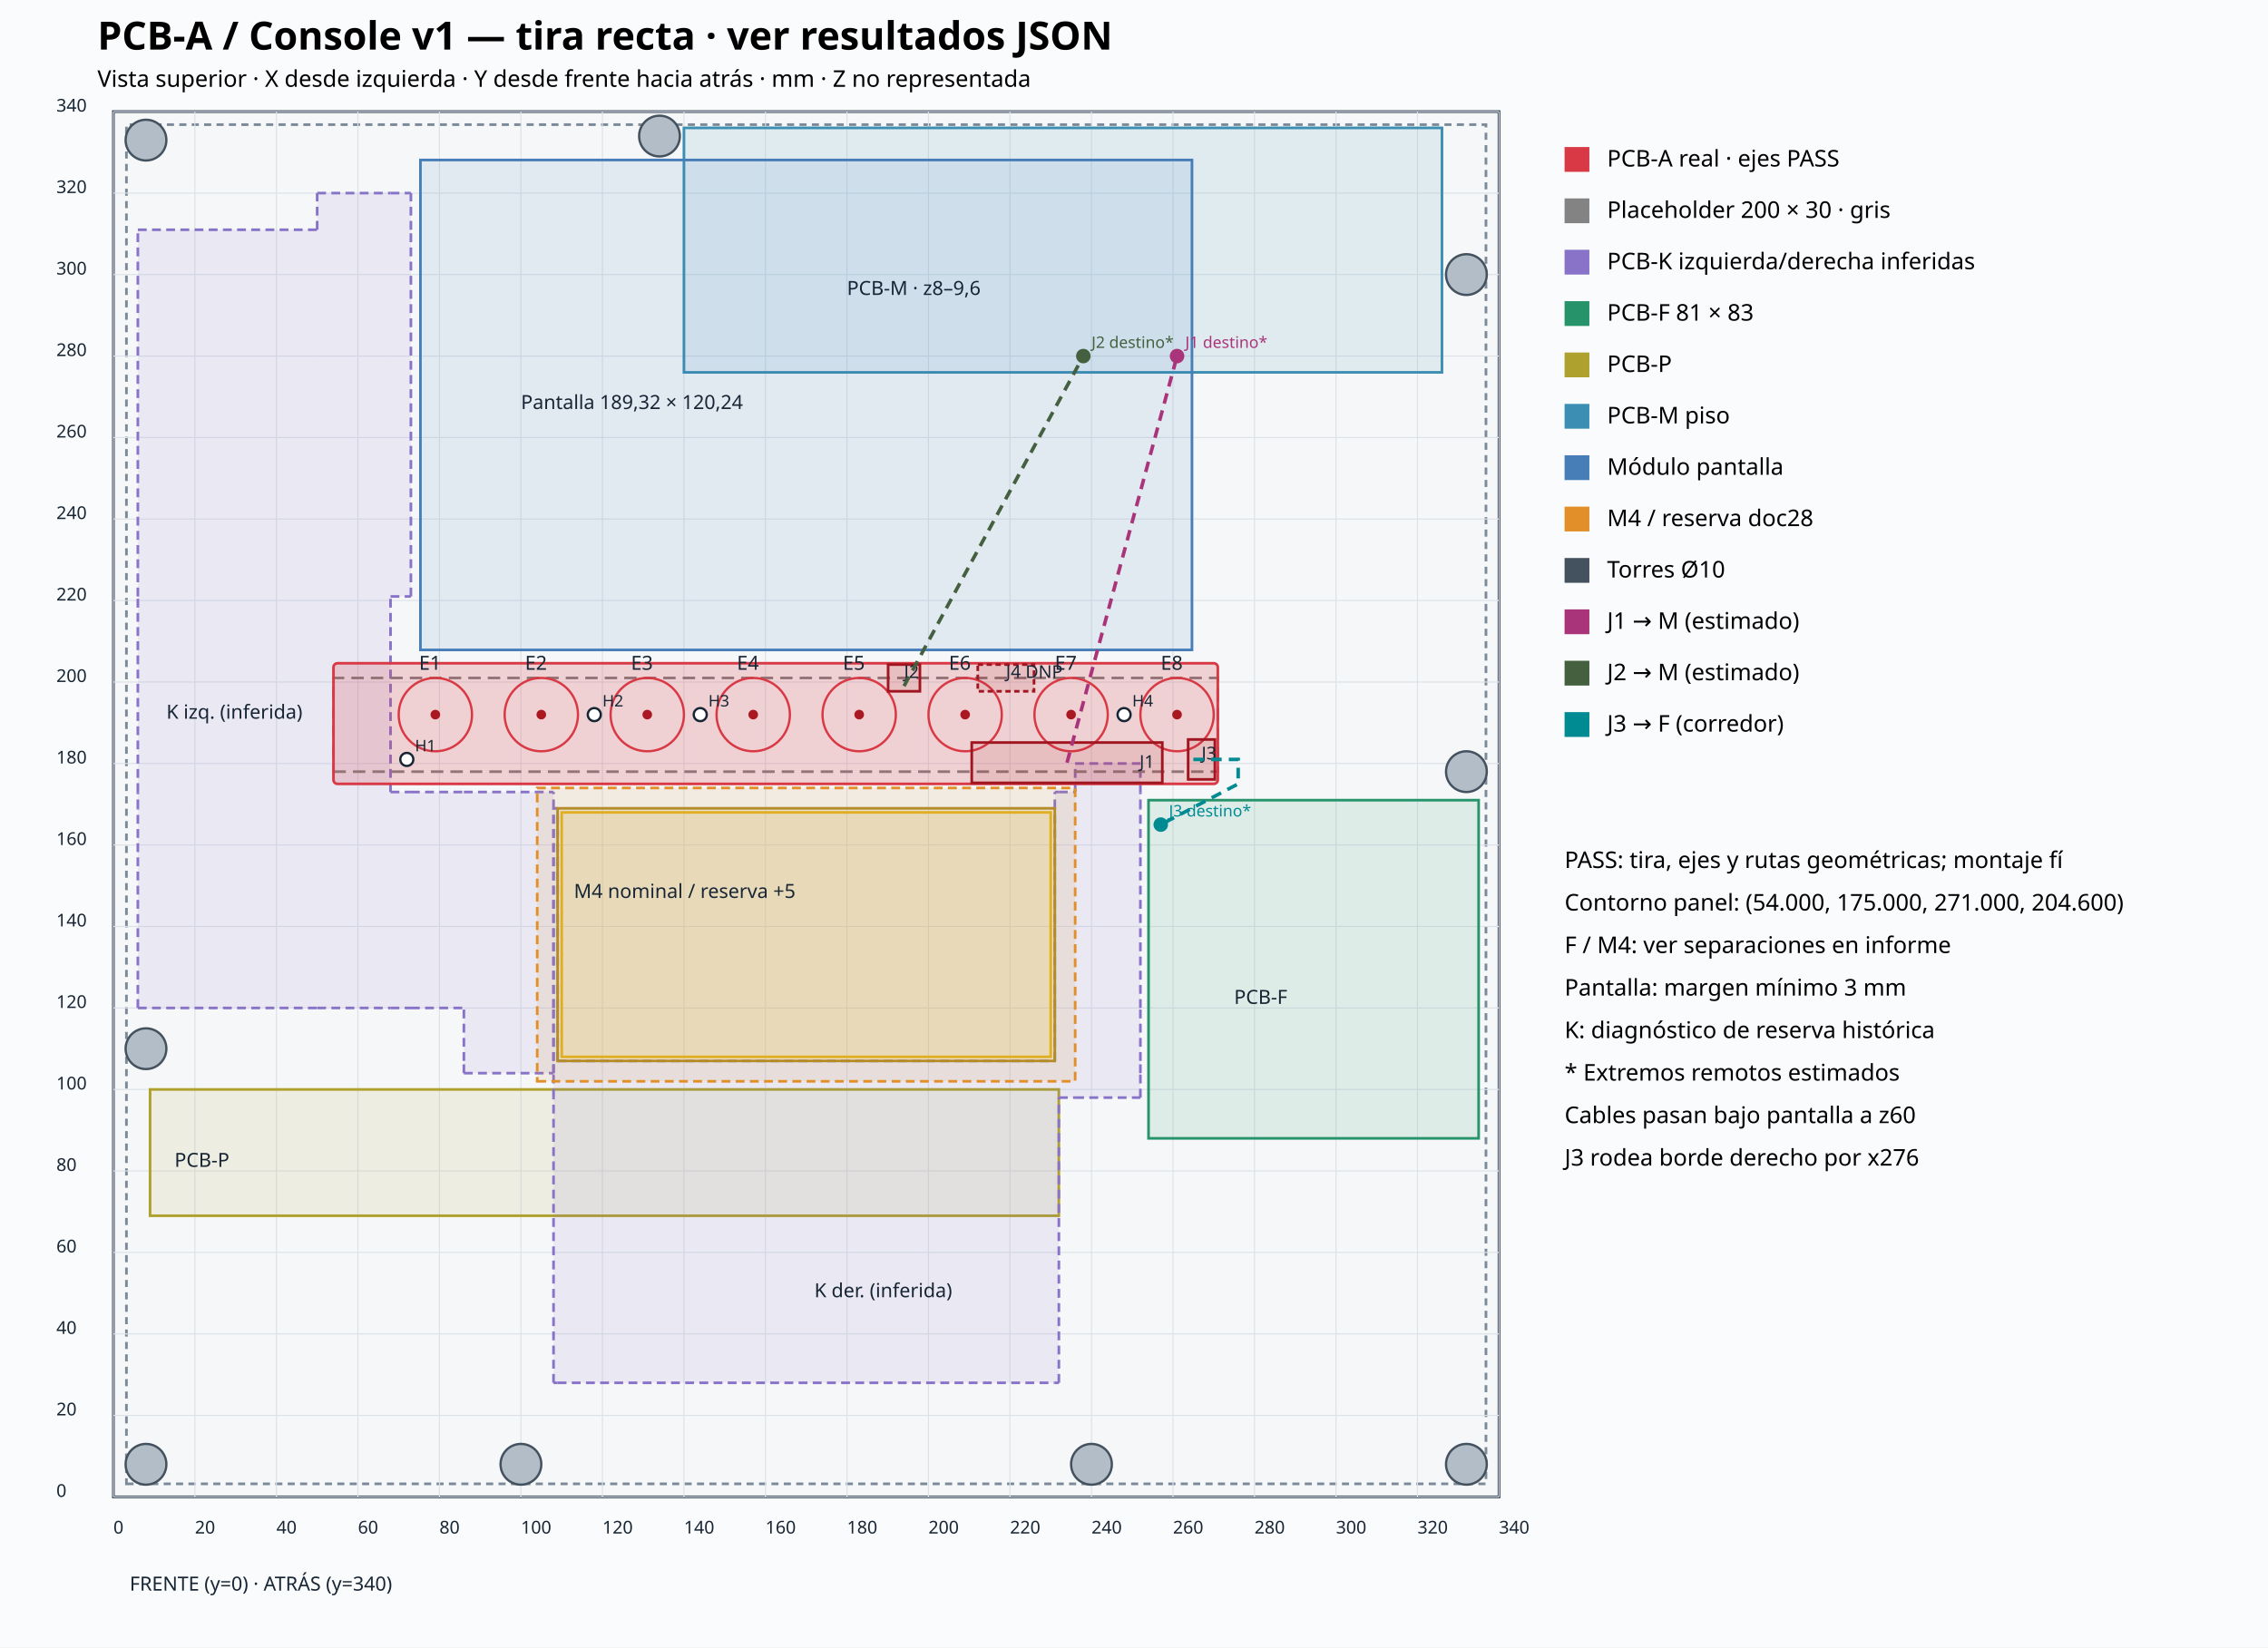
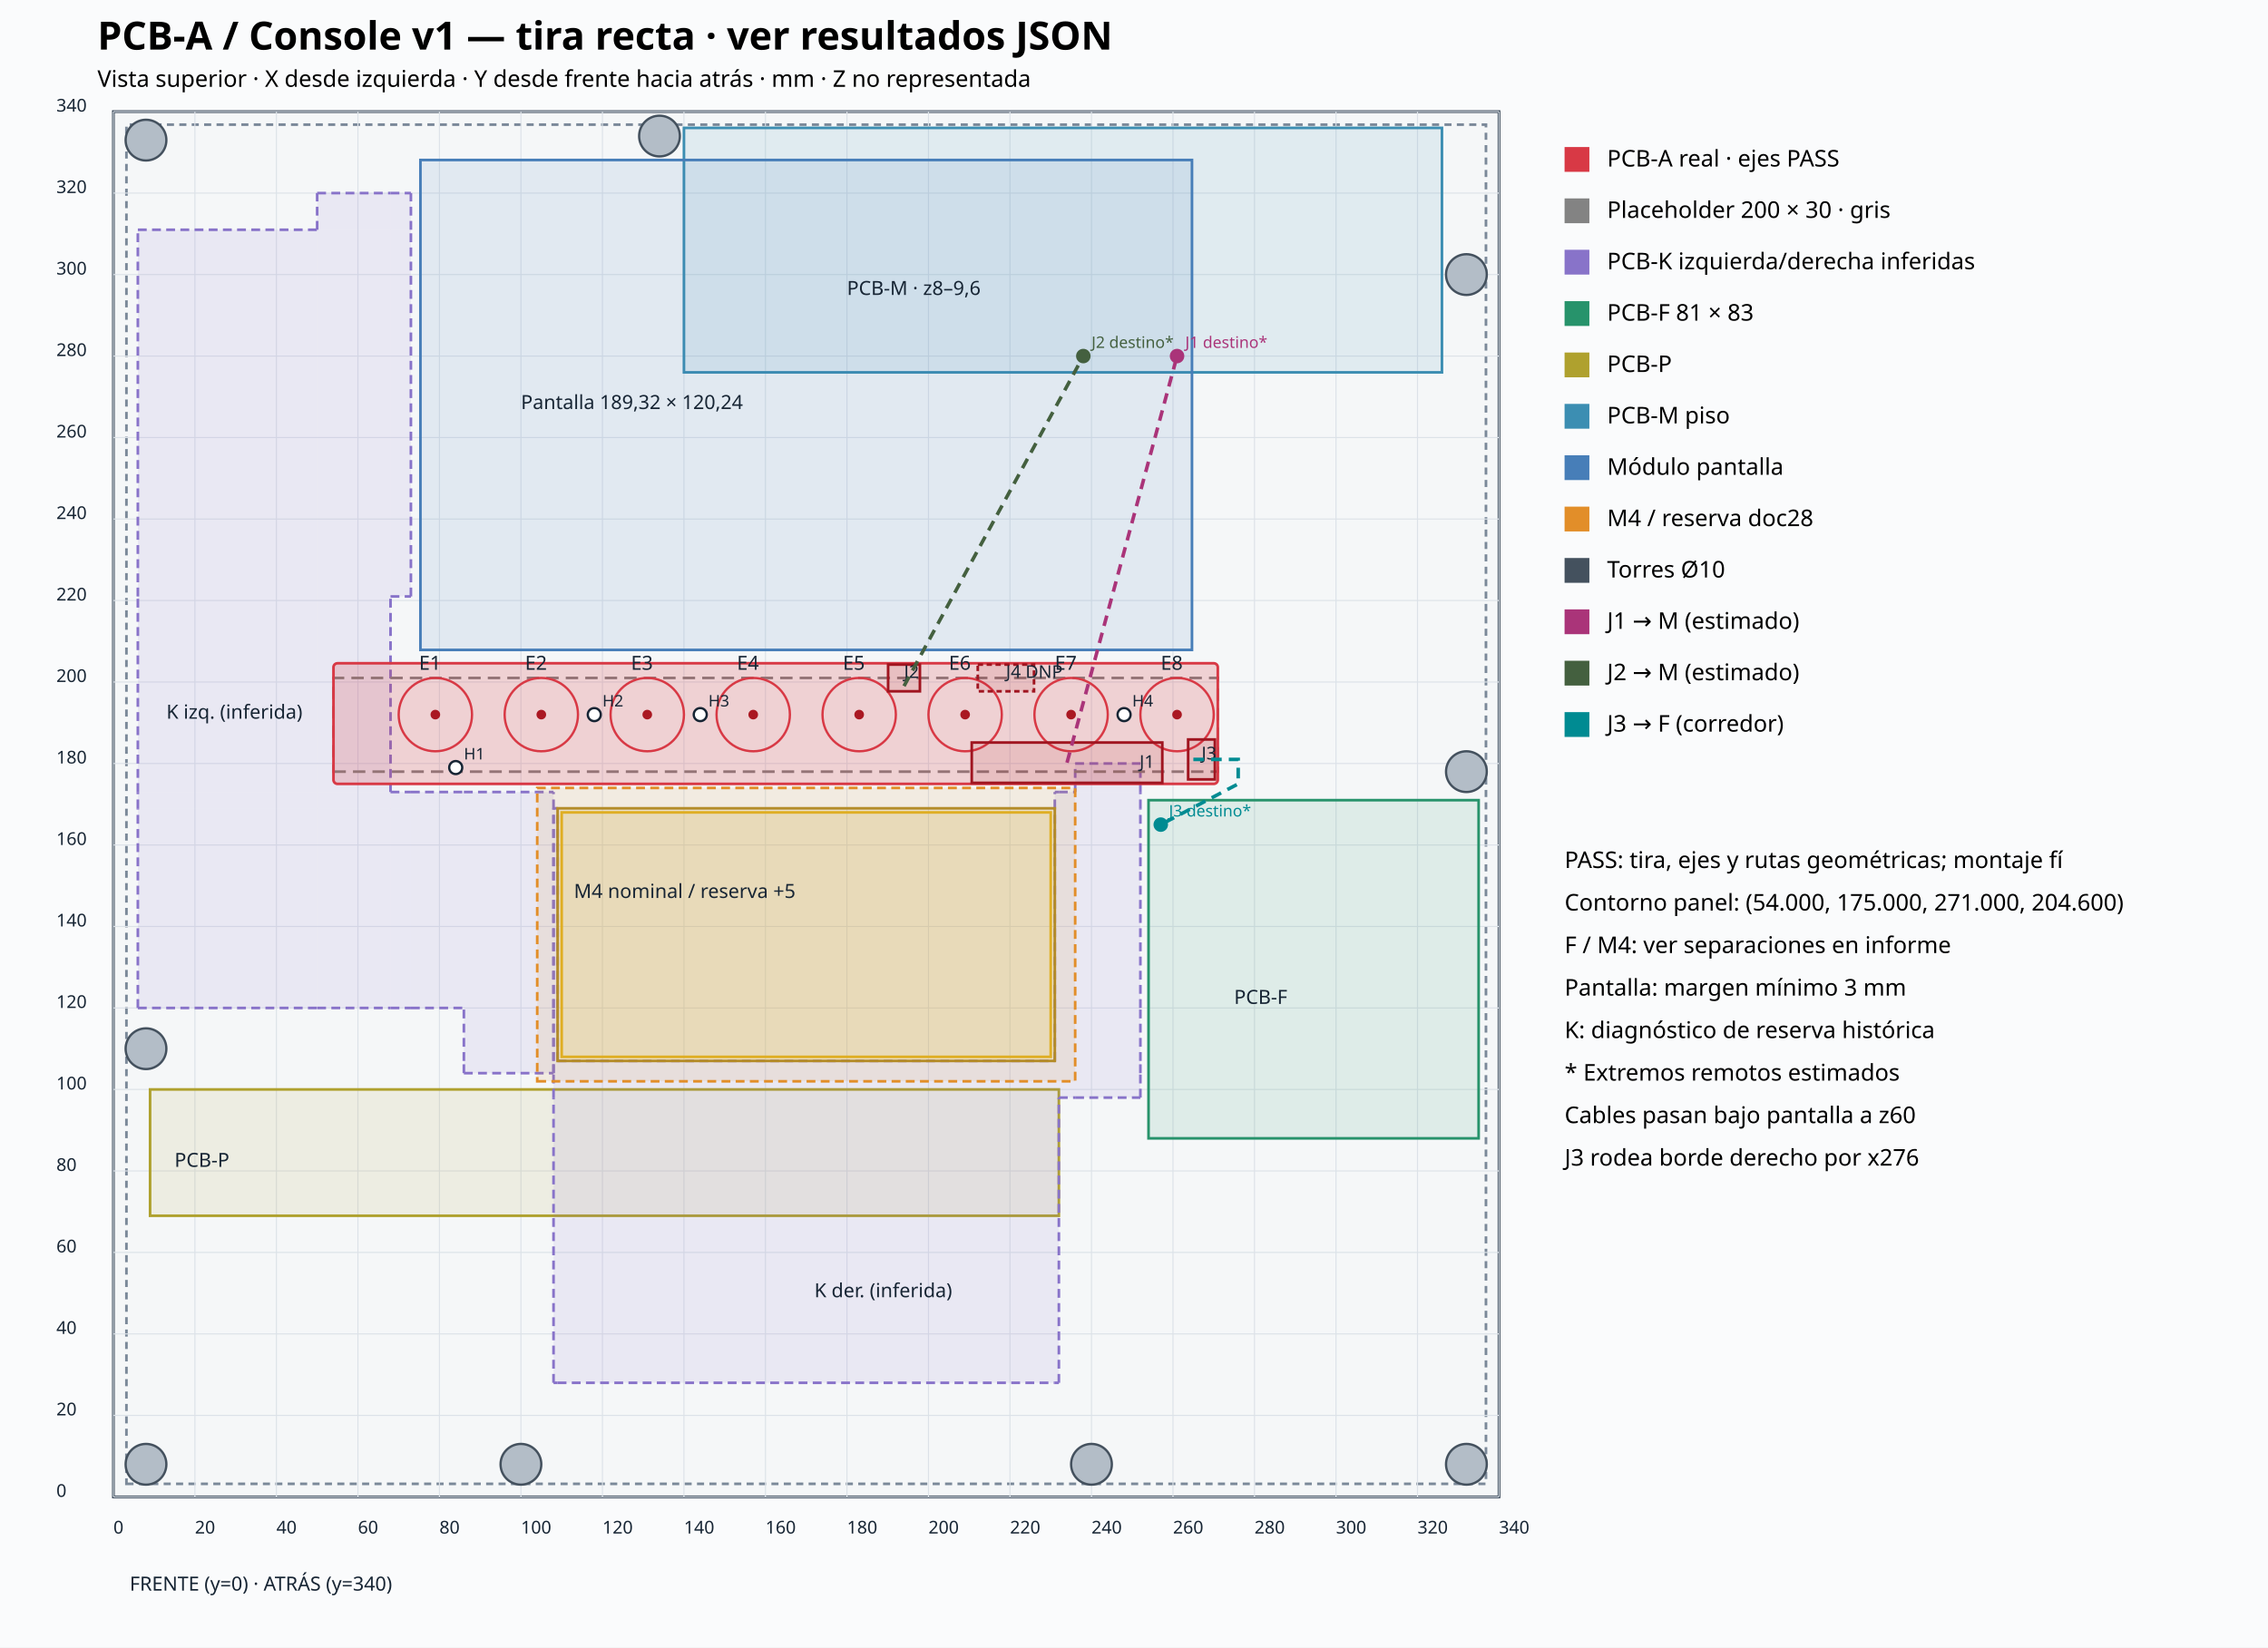
<svg xmlns="http://www.w3.org/2000/svg" width="1280" height="930" viewBox="0 0 1280 930">
  <rect width="1280" height="930" fill="#fafbfc" />
  <text x="55" y="28" font-family="sans-serif" font-size="22" font-weight="bold">PCB-A / Console v1 — tira recta · ver resultados JSON</text>
  <text x="55" y="49" font-family="sans-serif" font-size="13">Vista superior · X desde izquierda · Y desde frente hacia atrás · mm · Z no representada</text>
  <g font-family="sans-serif">
    <polygon points="64.00,845.00 846.00,845.00 846.00,63.00 64.00,63.00" fill="#283749" fill-opacity="0.02" stroke="#283749" stroke-width="1.5" stroke-dasharray="" />
    <polygon points="71.36,837.64 838.64,837.64 838.64,70.36 71.36,70.36" fill="#7b8999" fill-opacity="0" stroke="#7b8999" stroke-width="1.5" stroke-dasharray="4 3" />
    <path d="M64.0,845.0 L64.0,63 M64.0,845.0 L846,845.0" fill="none" stroke="#dce2e8" stroke-width="0.6" />
    <text x="64.00" y="865.70" font-size="10" fill="#172534">0</text>
    <text x="31.80" y="845.00" font-size="10" fill="#172534">0</text>
    <path d="M110.0,845.0 L110.0,63 M64.0,799.0 L846,799.0" fill="none" stroke="#dce2e8" stroke-width="0.6" />
    <text x="110.00" y="865.70" font-size="10" fill="#172534">20</text>
    <text x="31.80" y="799.00" font-size="10" fill="#172534">20</text>
    <path d="M156.0,845.0 L156.0,63 M64.0,753.0 L846,753.0" fill="none" stroke="#dce2e8" stroke-width="0.6" />
    <text x="156.00" y="865.70" font-size="10" fill="#172534">40</text>
    <text x="31.80" y="753.00" font-size="10" fill="#172534">40</text>
    <path d="M202.0,845.0 L202.0,63 M64.0,707.0 L846,707.0" fill="none" stroke="#dce2e8" stroke-width="0.6" />
    <text x="202.00" y="865.70" font-size="10" fill="#172534">60</text>
    <text x="31.80" y="707.00" font-size="10" fill="#172534">60</text>
    <path d="M248.0,845.0 L248.0,63 M64.0,661.0 L846,661.0" fill="none" stroke="#dce2e8" stroke-width="0.6" />
    <text x="248.00" y="865.70" font-size="10" fill="#172534">80</text>
    <text x="31.80" y="661.00" font-size="10" fill="#172534">80</text>
    <path d="M294.0,845.0 L294.0,63 M64.0,615.0 L846,615.0" fill="none" stroke="#dce2e8" stroke-width="0.6" />
    <text x="294.00" y="865.70" font-size="10" fill="#172534">100</text>
    <text x="31.80" y="615.00" font-size="10" fill="#172534">100</text>
    <path d="M340.0,845.0 L340.0,63 M64.0,569.0 L846,569.0" fill="none" stroke="#dce2e8" stroke-width="0.6" />
    <text x="340.00" y="865.70" font-size="10" fill="#172534">120</text>
    <text x="31.80" y="569.00" font-size="10" fill="#172534">120</text>
    <path d="M386.0,845.0 L386.0,63 M64.0,523.0 L846,523.0" fill="none" stroke="#dce2e8" stroke-width="0.6" />
    <text x="386.00" y="865.70" font-size="10" fill="#172534">140</text>
    <text x="31.80" y="523.00" font-size="10" fill="#172534">140</text>
    <path d="M432.0,845.0 L432.0,63 M64.0,477.0 L846,477.0" fill="none" stroke="#dce2e8" stroke-width="0.6" />
    <text x="432.00" y="865.70" font-size="10" fill="#172534">160</text>
    <text x="31.80" y="477.00" font-size="10" fill="#172534">160</text>
    <path d="M478,845.0 L478,63 M64.0,431 L846,431" fill="none" stroke="#dce2e8" stroke-width="0.6" />
    <text x="478.00" y="865.70" font-size="10" fill="#172534">180</text>
    <text x="31.80" y="431.00" font-size="10" fill="#172534">180</text>
    <path d="M524.0,845.0 L524.0,63 M64.0,385 L846,385" fill="none" stroke="#dce2e8" stroke-width="0.6" />
    <text x="524.00" y="865.70" font-size="10" fill="#172534">200</text>
    <text x="31.80" y="385.00" font-size="10" fill="#172534">200</text>
    <path d="M570.0,845.0 L570.0,63 M64.0,339 L846,339" fill="none" stroke="#dce2e8" stroke-width="0.6" />
    <text x="570.00" y="865.70" font-size="10" fill="#172534">220</text>
    <text x="31.80" y="339.00" font-size="10" fill="#172534">220</text>
    <path d="M616.0,845.0 L616.0,63 M64.0,293.0 L846,293.0" fill="none" stroke="#dce2e8" stroke-width="0.6" />
    <text x="616.00" y="865.70" font-size="10" fill="#172534">240</text>
    <text x="31.80" y="293.00" font-size="10" fill="#172534">240</text>
    <path d="M662.0,845.0 L662.0,63 M64.0,247.0 L846,247.0" fill="none" stroke="#dce2e8" stroke-width="0.6" />
    <text x="662.00" y="865.70" font-size="10" fill="#172534">260</text>
    <text x="31.80" y="247.00" font-size="10" fill="#172534">260</text>
    <path d="M708.0,845.0 L708.0,63 M64.0,201.0 L846,201.0" fill="none" stroke="#dce2e8" stroke-width="0.6" />
    <text x="708.00" y="865.70" font-size="10" fill="#172534">280</text>
    <text x="31.80" y="201.00" font-size="10" fill="#172534">280</text>
    <path d="M754.0,845.0 L754.0,63 M64.0,155.0 L846,155.0" fill="none" stroke="#dce2e8" stroke-width="0.6" />
    <text x="754.00" y="865.70" font-size="10" fill="#172534">300</text>
    <text x="31.80" y="155.00" font-size="10" fill="#172534">300</text>
    <path d="M800.0,845.0 L800.0,63 M64.0,109.0 L846,109.0" fill="none" stroke="#dce2e8" stroke-width="0.6" />
    <text x="800.00" y="865.70" font-size="10" fill="#172534">320</text>
    <text x="31.80" y="109.00" font-size="10" fill="#172534">320</text>
    <path d="M846,845.0 L846,63 M64.0,63 L846,63" fill="none" stroke="#dce2e8" stroke-width="0.6" />
    <text x="846.00" y="865.70" font-size="10" fill="#172534">340</text>
    <text x="31.80" y="63.00" font-size="10" fill="#172534">340</text>
    <polygon points="386.00,210.20 813.80,210.20 813.80,72.20 386.00,72.20" fill="#3c8eb2" fill-opacity="0.11" stroke="#3c8eb2" stroke-width="1.5" stroke-dasharray="" />
    <polygon points="237.28,366.88 672.72,366.88 672.72,90.32 237.28,90.32" fill="#477eb8" fill-opacity="0.11" stroke="#477eb8" stroke-width="1.5" stroke-dasharray="" />
    <polygon points="84.70,686.30 597.60,686.30 597.60,615.00 84.70,615.00" fill="#afa12e" fill-opacity="0.11" stroke="#afa12e" stroke-width="1.5" stroke-dasharray="" />
    <polygon points="77.80,569.00 179.00,569.00 179.00,456.30 77.80,456.30" fill="#8873c9" fill-opacity="0.11" stroke="#8873c9" stroke-width="0" stroke-dasharray="" />
    <polygon points="77.80,456.30 179.00,456.30 179.00,447.10 77.80,447.10" fill="#8873c9" fill-opacity="0.11" stroke="#8873c9" stroke-width="0" stroke-dasharray="" />
    <polygon points="77.80,447.10 179.00,447.10 179.00,431.00 77.80,431.00" fill="#8873c9" fill-opacity="0.11" stroke="#8873c9" stroke-width="0" stroke-dasharray="" />
    <polygon points="77.80,431.00 179.00,431.00 179.00,336.70 77.80,336.70" fill="#8873c9" fill-opacity="0.11" stroke="#8873c9" stroke-width="0" stroke-dasharray="" />
    <polygon points="77.80,336.70 179.00,336.70 179.00,129.70 77.80,129.70" fill="#8873c9" fill-opacity="0.11" stroke="#8873c9" stroke-width="0" stroke-dasharray="" />
    <polygon points="179.00,569.00 220.40,569.00 220.40,456.30 179.00,456.30" fill="#8873c9" fill-opacity="0.11" stroke="#8873c9" stroke-width="0" stroke-dasharray="" />
    <polygon points="179.00,456.30 220.40,456.30 220.40,447.10 179.00,447.10" fill="#8873c9" fill-opacity="0.11" stroke="#8873c9" stroke-width="0" stroke-dasharray="" />
    <polygon points="179.00,447.10 220.40,447.10 220.40,431.00 179.00,431.00" fill="#8873c9" fill-opacity="0.11" stroke="#8873c9" stroke-width="0" stroke-dasharray="" />
    <polygon points="179.00,431.00 220.40,431.00 220.40,336.70 179.00,336.70" fill="#8873c9" fill-opacity="0.11" stroke="#8873c9" stroke-width="0" stroke-dasharray="" />
    <polygon points="179.00,336.70 220.40,336.70 220.40,129.70 179.00,129.70" fill="#8873c9" fill-opacity="0.11" stroke="#8873c9" stroke-width="0" stroke-dasharray="" />
    <polygon points="179.00,129.70 220.40,129.70 220.40,109.00 179.00,109.00" fill="#8873c9" fill-opacity="0.11" stroke="#8873c9" stroke-width="0" stroke-dasharray="" />
    <polygon points="220.40,569.00 231.90,569.00 231.90,456.30 220.40,456.30" fill="#8873c9" fill-opacity="0.11" stroke="#8873c9" stroke-width="0" stroke-dasharray="" />
    <polygon points="220.40,456.30 231.90,456.30 231.90,447.10 220.40,447.10" fill="#8873c9" fill-opacity="0.11" stroke="#8873c9" stroke-width="0" stroke-dasharray="" />
    <polygon points="220.40,336.70 231.90,336.70 231.90,129.70 220.40,129.70" fill="#8873c9" fill-opacity="0.11" stroke="#8873c9" stroke-width="0" stroke-dasharray="" />
    <polygon points="220.40,129.70 231.90,129.70 231.90,109.00 220.40,109.00" fill="#8873c9" fill-opacity="0.11" stroke="#8873c9" stroke-width="0" stroke-dasharray="" />
    <polygon points="231.90,569.00 261.80,569.00 261.80,456.30 231.90,456.30" fill="#8873c9" fill-opacity="0.11" stroke="#8873c9" stroke-width="0" stroke-dasharray="" />
    <polygon points="231.90,456.30 261.80,456.30 261.80,447.10 231.90,447.10" fill="#8873c9" fill-opacity="0.11" stroke="#8873c9" stroke-width="0" stroke-dasharray="" />
    <polygon points="261.80,605.80 312.40,605.80 312.40,598.90 261.80,598.90" fill="#8873c9" fill-opacity="0.11" stroke="#8873c9" stroke-width="0" stroke-dasharray="" />
    <polygon points="261.80,598.90 312.40,598.90 312.40,569.00 261.80,569.00" fill="#8873c9" fill-opacity="0.11" stroke="#8873c9" stroke-width="0" stroke-dasharray="" />
    <polygon points="261.80,569.00 312.40,569.00 312.40,456.30 261.80,456.30" fill="#8873c9" fill-opacity="0.11" stroke="#8873c9" stroke-width="0" stroke-dasharray="" />
    <polygon points="261.80,456.30 312.40,456.30 312.40,447.10 261.80,447.10" fill="#8873c9" fill-opacity="0.11" stroke="#8873c9" stroke-width="0" stroke-dasharray="" />
    <path d="M77.8,569.0 L179.0,569.0" fill="none" stroke="#8873c9" stroke-width="1.5" stroke-dasharray="5 3" />
    <path d="M77.8,569.0 L77.8,456.3" fill="none" stroke="#8873c9" stroke-width="1.5" stroke-dasharray="5 3" />
    <path d="M77.8,456.3 L77.8,447.1" fill="none" stroke="#8873c9" stroke-width="1.5" stroke-dasharray="5 3" />
    <path d="M77.8,447.1 L77.8,431" fill="none" stroke="#8873c9" stroke-width="1.5" stroke-dasharray="5 3" />
    <path d="M77.8,431 L77.8,336.7" fill="none" stroke="#8873c9" stroke-width="1.5" stroke-dasharray="5 3" />
    <path d="M77.8,129.7 L179.0,129.7" fill="none" stroke="#8873c9" stroke-width="1.5" stroke-dasharray="5 3" />
    <path d="M77.8,336.7 L77.8,129.7" fill="none" stroke="#8873c9" stroke-width="1.5" stroke-dasharray="5 3" />
    <path d="M179.0,569.0 L220.4,569.0" fill="none" stroke="#8873c9" stroke-width="1.5" stroke-dasharray="5 3" />
    <path d="M220.4,447.1 L220.4,431" fill="none" stroke="#8873c9" stroke-width="1.5" stroke-dasharray="5 3" />
    <path d="M220.4,431 L220.4,336.7" fill="none" stroke="#8873c9" stroke-width="1.5" stroke-dasharray="5 3" />
    <path d="M179.0,109.0 L220.4,109.0" fill="none" stroke="#8873c9" stroke-width="1.5" stroke-dasharray="5 3" />
    <path d="M179.0,129.7 L179.0,109.0" fill="none" stroke="#8873c9" stroke-width="1.5" stroke-dasharray="5 3" />
    <path d="M220.4,569.0 L231.9,569.0" fill="none" stroke="#8873c9" stroke-width="1.5" stroke-dasharray="5 3" />
    <path d="M220.4,447.1 L231.9,447.1" fill="none" stroke="#8873c9" stroke-width="1.5" stroke-dasharray="5 3" />
    <path d="M220.4,336.7 L231.9,336.7" fill="none" stroke="#8873c9" stroke-width="1.5" stroke-dasharray="5 3" />
    <path d="M231.9,336.7 L231.9,129.7" fill="none" stroke="#8873c9" stroke-width="1.5" stroke-dasharray="5 3" />
    <path d="M231.9,129.7 L231.9,109.0" fill="none" stroke="#8873c9" stroke-width="1.5" stroke-dasharray="5 3" />
    <path d="M220.4,109.0 L231.9,109.0" fill="none" stroke="#8873c9" stroke-width="1.5" stroke-dasharray="5 3" />
    <path d="M231.9,569.0 L261.8,569.0" fill="none" stroke="#8873c9" stroke-width="1.5" stroke-dasharray="5 3" />
    <path d="M231.9,447.1 L261.8,447.1" fill="none" stroke="#8873c9" stroke-width="1.5" stroke-dasharray="5 3" />
    <path d="M261.8,605.8 L312.4,605.8" fill="none" stroke="#8873c9" stroke-width="1.5" stroke-dasharray="5 3" />
    <path d="M312.4,605.8 L312.4,598.9" fill="none" stroke="#8873c9" stroke-width="1.5" stroke-dasharray="5 3" />
    <path d="M261.8,605.8 L261.8,598.9" fill="none" stroke="#8873c9" stroke-width="1.5" stroke-dasharray="5 3" />
    <path d="M312.4,598.9 L312.4,569.0" fill="none" stroke="#8873c9" stroke-width="1.5" stroke-dasharray="5 3" />
    <path d="M261.8,598.9 L261.8,569.0" fill="none" stroke="#8873c9" stroke-width="1.5" stroke-dasharray="5 3" />
    <path d="M312.4,569.0 L312.4,456.3" fill="none" stroke="#8873c9" stroke-width="1.5" stroke-dasharray="5 3" />
    <path d="M312.4,456.3 L312.4,447.1" fill="none" stroke="#8873c9" stroke-width="1.5" stroke-dasharray="5 3" />
    <path d="M261.8,447.1 L312.4,447.1" fill="none" stroke="#8873c9" stroke-width="1.5" stroke-dasharray="5 3" />
    <polygon points="312.40,780.60 314.70,780.60 314.70,619.60 312.40,619.60" fill="#8873c9" fill-opacity="0.11" stroke="#8873c9" stroke-width="0" stroke-dasharray="" />
    <polygon points="312.40,619.60 314.70,619.60 314.70,605.80 312.40,605.80" fill="#8873c9" fill-opacity="0.11" stroke="#8873c9" stroke-width="0" stroke-dasharray="" />
    <polygon points="312.40,605.80 314.70,605.80 314.70,598.90 312.40,598.90" fill="#8873c9" fill-opacity="0.11" stroke="#8873c9" stroke-width="0" stroke-dasharray="" />
    <polygon points="312.40,598.90 314.70,598.90 314.70,569.00 312.40,569.00" fill="#8873c9" fill-opacity="0.11" stroke="#8873c9" stroke-width="0" stroke-dasharray="" />
    <polygon points="312.40,569.00 314.70,569.00 314.70,456.30 312.40,456.30" fill="#8873c9" fill-opacity="0.11" stroke="#8873c9" stroke-width="0" stroke-dasharray="" />
    <polygon points="314.70,780.60 595.30,780.60 595.30,619.60 314.70,619.60" fill="#8873c9" fill-opacity="0.11" stroke="#8873c9" stroke-width="0" stroke-dasharray="" />
    <polygon points="314.70,619.60 595.30,619.60 595.30,605.80 314.70,605.80" fill="#8873c9" fill-opacity="0.11" stroke="#8873c9" stroke-width="0" stroke-dasharray="" />
    <polygon points="314.70,605.80 595.30,605.80 595.30,598.90 314.70,598.90" fill="#8873c9" fill-opacity="0.11" stroke="#8873c9" stroke-width="0" stroke-dasharray="" />
    <polygon points="595.30,780.60 597.60,780.60 597.60,619.60 595.30,619.60" fill="#8873c9" fill-opacity="0.11" stroke="#8873c9" stroke-width="0" stroke-dasharray="" />
    <polygon points="595.30,619.60 597.60,619.60 597.60,605.80 595.30,605.80" fill="#8873c9" fill-opacity="0.11" stroke="#8873c9" stroke-width="0" stroke-dasharray="" />
    <polygon points="595.30,605.80 597.60,605.80 597.60,598.90 595.30,598.90" fill="#8873c9" fill-opacity="0.11" stroke="#8873c9" stroke-width="0" stroke-dasharray="" />
    <polygon points="595.30,598.90 597.60,598.90 597.60,569.00 595.30,569.00" fill="#8873c9" fill-opacity="0.11" stroke="#8873c9" stroke-width="0" stroke-dasharray="" />
    <polygon points="595.30,569.00 597.60,569.00 597.60,456.30 595.30,456.30" fill="#8873c9" fill-opacity="0.11" stroke="#8873c9" stroke-width="0" stroke-dasharray="" />
    <polygon points="595.30,456.30 597.60,456.30 597.60,447.10 595.30,447.10" fill="#8873c9" fill-opacity="0.11" stroke="#8873c9" stroke-width="0" stroke-dasharray="" />
    <polygon points="597.60,619.60 606.80,619.60 606.80,605.80 597.60,605.80" fill="#8873c9" fill-opacity="0.11" stroke="#8873c9" stroke-width="0" stroke-dasharray="" />
    <polygon points="597.60,605.80 606.80,605.80 606.80,598.90 597.60,598.90" fill="#8873c9" fill-opacity="0.11" stroke="#8873c9" stroke-width="0" stroke-dasharray="" />
    <polygon points="597.60,598.90 606.80,598.90 606.80,569.00 597.60,569.00" fill="#8873c9" fill-opacity="0.11" stroke="#8873c9" stroke-width="0" stroke-dasharray="" />
    <polygon points="597.60,569.00 606.80,569.00 606.80,456.30 597.60,456.30" fill="#8873c9" fill-opacity="0.11" stroke="#8873c9" stroke-width="0" stroke-dasharray="" />
    <polygon points="597.60,456.30 606.80,456.30 606.80,447.10 597.60,447.10" fill="#8873c9" fill-opacity="0.11" stroke="#8873c9" stroke-width="0" stroke-dasharray="" />
    <polygon points="606.80,619.60 643.60,619.60 643.60,605.80 606.80,605.80" fill="#8873c9" fill-opacity="0.11" stroke="#8873c9" stroke-width="0" stroke-dasharray="" />
    <polygon points="606.80,605.80 643.60,605.80 643.60,598.90 606.80,598.90" fill="#8873c9" fill-opacity="0.11" stroke="#8873c9" stroke-width="0" stroke-dasharray="" />
    <polygon points="606.80,598.90 643.60,598.90 643.60,569.00 606.80,569.00" fill="#8873c9" fill-opacity="0.11" stroke="#8873c9" stroke-width="0" stroke-dasharray="" />
    <polygon points="606.80,569.00 643.60,569.00 643.60,456.30 606.80,456.30" fill="#8873c9" fill-opacity="0.11" stroke="#8873c9" stroke-width="0" stroke-dasharray="" />
    <polygon points="606.80,456.30 643.60,456.30 643.60,447.10 606.80,447.10" fill="#8873c9" fill-opacity="0.11" stroke="#8873c9" stroke-width="0" stroke-dasharray="" />
    <polygon points="606.80,447.10 643.60,447.10 643.60,431.00 606.80,431.00" fill="#8873c9" fill-opacity="0.11" stroke="#8873c9" stroke-width="0" stroke-dasharray="" />
    <path d="M312.4,780.6 L314.7,780.6" fill="none" stroke="#8873c9" stroke-width="1.5" stroke-dasharray="5 3" />
    <path d="M312.4,780.6 L312.4,619.6" fill="none" stroke="#8873c9" stroke-width="1.5" stroke-dasharray="5 3" />
    <path d="M312.4,619.6 L312.4,605.8" fill="none" stroke="#8873c9" stroke-width="1.5" stroke-dasharray="5 3" />
    <path d="M312.4,605.8 L312.4,598.9" fill="none" stroke="#8873c9" stroke-width="1.5" stroke-dasharray="5 3" />
    <path d="M314.7,598.9 L314.7,569.0" fill="none" stroke="#8873c9" stroke-width="1.5" stroke-dasharray="5 3" />
    <path d="M312.4,598.9 L312.4,569.0" fill="none" stroke="#8873c9" stroke-width="1.5" stroke-dasharray="5 3" />
    <path d="M314.7,569.0 L314.7,456.3" fill="none" stroke="#8873c9" stroke-width="1.5" stroke-dasharray="5 3" />
    <path d="M312.4,456.3 L314.7,456.3" fill="none" stroke="#8873c9" stroke-width="1.5" stroke-dasharray="5 3" />
    <path d="M312.4,569.0 L312.4,456.3" fill="none" stroke="#8873c9" stroke-width="1.5" stroke-dasharray="5 3" />
    <path d="M314.7,780.6 L595.3,780.6" fill="none" stroke="#8873c9" stroke-width="1.5" stroke-dasharray="5 3" />
    <path d="M314.7,598.9 L595.3,598.9" fill="none" stroke="#8873c9" stroke-width="1.5" stroke-dasharray="5 3" />
    <path d="M595.3,780.6 L597.6,780.6" fill="none" stroke="#8873c9" stroke-width="1.5" stroke-dasharray="5 3" />
    <path d="M597.6,780.6 L597.6,619.6" fill="none" stroke="#8873c9" stroke-width="1.5" stroke-dasharray="5 3" />
    <path d="M595.3,598.9 L595.3,569.0" fill="none" stroke="#8873c9" stroke-width="1.5" stroke-dasharray="5 3" />
    <path d="M595.3,569.0 L595.3,456.3" fill="none" stroke="#8873c9" stroke-width="1.5" stroke-dasharray="5 3" />
    <path d="M595.3,447.1 L597.6,447.1" fill="none" stroke="#8873c9" stroke-width="1.5" stroke-dasharray="5 3" />
    <path d="M595.3,456.3 L595.3,447.1" fill="none" stroke="#8873c9" stroke-width="1.5" stroke-dasharray="5 3" />
    <path d="M597.6,619.6 L606.8,619.6" fill="none" stroke="#8873c9" stroke-width="1.5" stroke-dasharray="5 3" />
    <path d="M597.6,447.1 L606.8,447.1" fill="none" stroke="#8873c9" stroke-width="1.5" stroke-dasharray="5 3" />
    <path d="M606.8,619.6 L643.6,619.6" fill="none" stroke="#8873c9" stroke-width="1.5" stroke-dasharray="5 3" />
    <path d="M643.6,619.6 L643.6,605.8" fill="none" stroke="#8873c9" stroke-width="1.5" stroke-dasharray="5 3" />
    <path d="M643.6,605.8 L643.6,598.9" fill="none" stroke="#8873c9" stroke-width="1.5" stroke-dasharray="5 3" />
    <path d="M643.6,598.9 L643.6,569.0" fill="none" stroke="#8873c9" stroke-width="1.5" stroke-dasharray="5 3" />
    <path d="M643.6,569.0 L643.6,456.3" fill="none" stroke="#8873c9" stroke-width="1.5" stroke-dasharray="5 3" />
    <path d="M643.6,456.3 L643.6,447.1" fill="none" stroke="#8873c9" stroke-width="1.5" stroke-dasharray="5 3" />
    <path d="M643.6,447.1 L643.6,431" fill="none" stroke="#8873c9" stroke-width="1.5" stroke-dasharray="5 3" />
    <path d="M606.8,431 L643.6,431" fill="none" stroke="#8873c9" stroke-width="1.5" stroke-dasharray="5 3" />
    <path d="M606.8,447.1 L606.8,431" fill="none" stroke="#8873c9" stroke-width="1.5" stroke-dasharray="5 3" />
    <polygon points="648.20,642.60 834.50,642.60 834.50,451.70 648.20,451.70" fill="#27936b" fill-opacity="0.11" stroke="#27936b" stroke-width="1.5" stroke-dasharray="" />
    <polygon points="303.20,610.40 606.80,610.40 606.80,444.80 303.20,444.80" fill="#e28e29" fill-opacity="0.11" stroke="#e28e29" stroke-width="1.5" stroke-dasharray="5 3" />
    <polygon points="314.70,598.90 595.30,598.90 595.30,456.30 314.70,456.30" fill="#b48c29" fill-opacity="0.11" stroke="#b48c29" stroke-width="1.5" stroke-dasharray="" />
    <polygon points="317.00,596.60 593.00,596.60 593.00,458.60 317.00,458.60" fill="#dfae23" fill-opacity="0.11" stroke="#dfae23" stroke-width="1.5" stroke-dasharray="" />
    <text x="93.90" y="405.70" font-size="11" fill="#172534">K izq. (inferida)</text>
    <text x="459.60" y="732.30" font-size="11" fill="#172534">K der. (inferida)</text>
    <text x="696.50" y="566.70" font-size="11" fill="#172534">PCB-F</text>
    <text x="98.50" y="658.70" font-size="11" fill="#172534">PCB-P</text>
    <text x="478.00" y="166.50" font-size="11" fill="#172534">PCB-M · z8–9,6</text>
    <text x="294.00" y="230.90" font-size="11" fill="#172534">Pantalla 189,32 × 120,24</text>
    <text x="323.90" y="506.90" font-size="11" fill="#172534">M4 nominal / reserva +5</text>
    <text x="73.20" y="897.90" font-size="11" fill="#172534">FRENTE (y=0) · ATRÁS (y=340)</text>
    <polygon points="188.20,435.60 687.30,435.60 687.30,382.70 188.20,382.70" fill="#838383" fill-opacity="0" stroke="#838383" stroke-width="1.5" stroke-dasharray="7 4" />
    <polygon points="188.20,376.72 188.21,376.53 188.23,376.34 188.27,376.16 188.32,375.97 188.39,375.80 188.48,375.63 188.57,375.46 188.68,375.31 188.81,375.16 188.94,375.03 189.09,374.90 189.24,374.79 189.41,374.70 189.58,374.61 189.75,374.54 189.94,374.49 190.12,374.45 190.31,374.43 190.50,374.42 685.00,374.42 685.20,374.43 685.40,374.45 685.60,374.50 685.79,374.56 685.97,374.64 686.15,374.73 686.32,374.84 686.48,374.96 686.63,375.09 686.76,375.24 686.88,375.40 686.99,375.57 687.08,375.75 687.16,375.93 687.22,376.12 687.27,376.32 687.29,376.52 687.30,376.72 687.30,440.20 687.29,440.40 687.27,440.60 687.22,440.80 687.16,440.99 687.08,441.17 686.99,441.35 686.88,441.52 686.76,441.68 686.63,441.83 686.48,441.96 686.32,442.08 686.15,442.19 685.97,442.28 685.79,442.36 685.60,442.42 685.40,442.47 685.20,442.49 685.00,442.50 190.50,442.50 190.30,442.49 190.10,442.47 189.90,442.42 189.71,442.36 189.53,442.28 189.35,442.19 189.18,442.08 189.02,441.96 188.87,441.83 188.74,441.68 188.62,441.52 188.51,441.35 188.42,441.17 188.34,440.99 188.28,440.80 188.23,440.60 188.21,440.40 188.20,440.20" fill="#d83945" fill-opacity="0.2" stroke="#d83945" stroke-width="1.5" stroke-dasharray="" />
    <circle cx="82.40" cy="826.60" r="11.50" fill="#b3bdc7" stroke="#44515e" stroke-width="1.3" />
    <circle cx="294.00" cy="826.60" r="11.50" fill="#b3bdc7" stroke="#44515e" stroke-width="1.3" />
    <circle cx="616.00" cy="826.60" r="11.50" fill="#b3bdc7" stroke="#44515e" stroke-width="1.3" />
    <circle cx="827.60" cy="826.60" r="11.50" fill="#b3bdc7" stroke="#44515e" stroke-width="1.3" />
    <circle cx="82.40" cy="592.00" r="11.50" fill="#b3bdc7" stroke="#44515e" stroke-width="1.3" />
    <circle cx="827.60" cy="435.60" r="11.50" fill="#b3bdc7" stroke="#44515e" stroke-width="1.3" />
    <circle cx="827.60" cy="155.00" r="11.50" fill="#b3bdc7" stroke="#44515e" stroke-width="1.3" />
    <circle cx="82.40" cy="79.10" r="11.50" fill="#b3bdc7" stroke="#44515e" stroke-width="1.3" />
    <circle cx="372.20" cy="76.80" r="11.50" fill="#b3bdc7" stroke="#44515e" stroke-width="1.3" />
    <circle cx="245.70" cy="403.40" r="20.70" fill="none" stroke="#d83945" stroke-width="1.3" />
    <circle cx="245.70" cy="403.40" r="2.07" fill="#aa1822" stroke="#aa1822" stroke-width="1.3" />
    <text x="236.50" y="378.10" font-size="11" fill="#172534">E1</text>
    <circle cx="305.50" cy="403.40" r="20.70" fill="none" stroke="#d83945" stroke-width="1.3" />
    <circle cx="305.50" cy="403.40" r="2.07" fill="#aa1822" stroke="#aa1822" stroke-width="1.3" />
    <text x="296.30" y="378.10" font-size="11" fill="#172534">E2</text>
    <circle cx="365.30" cy="403.40" r="20.70" fill="none" stroke="#d83945" stroke-width="1.3" />
    <circle cx="365.30" cy="403.40" r="2.07" fill="#aa1822" stroke="#aa1822" stroke-width="1.3" />
    <text x="356.10" y="378.10" font-size="11" fill="#172534">E3</text>
    <circle cx="425.10" cy="403.40" r="20.70" fill="none" stroke="#d83945" stroke-width="1.3" />
    <circle cx="425.10" cy="403.40" r="2.07" fill="#aa1822" stroke="#aa1822" stroke-width="1.3" />
    <text x="415.90" y="378.10" font-size="11" fill="#172534">E4</text>
    <circle cx="484.90" cy="403.40" r="20.70" fill="none" stroke="#d83945" stroke-width="1.3" />
    <circle cx="484.90" cy="403.40" r="2.07" fill="#aa1822" stroke="#aa1822" stroke-width="1.3" />
    <text x="475.70" y="378.10" font-size="11" fill="#172534">E5</text>
    <circle cx="544.70" cy="403.40" r="20.70" fill="none" stroke="#d83945" stroke-width="1.3" />
    <circle cx="544.70" cy="403.40" r="2.07" fill="#aa1822" stroke="#aa1822" stroke-width="1.3" />
    <text x="535.50" y="378.10" font-size="11" fill="#172534">E6</text>
    <circle cx="604.50" cy="403.40" r="20.70" fill="none" stroke="#d83945" stroke-width="1.3" />
    <circle cx="604.50" cy="403.40" r="2.07" fill="#aa1822" stroke="#aa1822" stroke-width="1.3" />
    <text x="595.30" y="378.10" font-size="11" fill="#172534">E7</text>
    <circle cx="664.30" cy="403.40" r="20.70" fill="none" stroke="#d83945" stroke-width="1.3" />
    <circle cx="664.30" cy="403.40" r="2.07" fill="#aa1822" stroke="#aa1822" stroke-width="1.3" />
    <text x="655.10" y="378.10" font-size="11" fill="#172534">E8</text>
-     <circle cx="229.60" cy="428.70" r="3.68" fill="white" stroke="#172534" stroke-width="1.3" />
-     <text x="234.20" y="424.10" font-size="9" fill="#172534">H1</text>
+     <circle cx="257.20" cy="433.30" r="3.68" fill="white" stroke="#172534" stroke-width="1.3" />
+     <text x="261.80" y="428.70" font-size="9" fill="#172534">H1</text>
    <circle cx="335.40" cy="403.40" r="3.68" fill="white" stroke="#172534" stroke-width="1.3" />
    <text x="340.00" y="398.80" font-size="9" fill="#172534">H2</text>
    <circle cx="395.20" cy="403.40" r="3.68" fill="white" stroke="#172534" stroke-width="1.3" />
    <text x="399.80" y="398.80" font-size="9" fill="#172534">H3</text>
    <circle cx="634.40" cy="403.40" r="3.68" fill="white" stroke="#172534" stroke-width="1.3" />
    <text x="639.00" y="398.80" font-size="9" fill="#172534">H4</text>
    <polygon points="548.43,441.93 548.43,419.16 655.97,419.16 655.97,441.93" fill="#a01520" fill-opacity="0.1" stroke="#a01520" stroke-width="1.5" stroke-dasharray="" />
    <text x="643.09" y="433.46" font-size="10" fill="#172534">J1</text>
    <polygon points="501.23,375.16 519.17,375.16 519.17,390.24 501.23,390.24" fill="#a01520" fill-opacity="0.1" stroke="#a01520" stroke-width="1.5" stroke-dasharray="" />
    <text x="510.20" y="382.70" font-size="10" fill="#172534">J2</text>
    <polygon points="685.64,417.43 685.64,439.97 670.56,439.97 670.56,417.43" fill="#a01520" fill-opacity="0.1" stroke="#a01520" stroke-width="1.5" stroke-dasharray="" />
    <text x="678.10" y="428.70" font-size="10" fill="#172534">J3</text>
    <polygon points="551.83,375.16 583.57,375.16 583.57,390.24 551.83,390.24" fill="#a01520" fill-opacity="0.1" stroke="#a01520" stroke-width="1.5" stroke-dasharray="3 2" />
    <text x="567.70" y="382.70" font-size="10" fill="#172534">J4 DNP</text>
    <polyline points="602.20,430.54 602.20,430.54 664.30,201.00 664.30,201.00" fill="none" stroke="#aa3479" stroke-width="2" stroke-dasharray="6 4" />
    <circle cx="664.30" cy="201.00" r="3.45" fill="#aa3479" stroke="#aa3479" stroke-width="1.3" />
    <text x="668.90" y="196.40" font-size="9" fill="#aa3479">J1 destino*</text>
    <polyline points="510.20,387.30 510.20,387.30 611.40,201.00 611.40,201.00" fill="none" stroke="#44603f" stroke-width="2" stroke-dasharray="6 4" />
    <circle cx="611.40" cy="201.00" r="3.45" fill="#44603f" stroke="#44603f" stroke-width="1.3" />
    <text x="616.00" y="196.40" font-size="9" fill="#44603f">J2 destino*</text>
    <polyline points="673.50,428.70 698.80,428.70 698.80,442.50 655.10,465.50 655.10,465.50" fill="none" stroke="#008b92" stroke-width="2" stroke-dasharray="6 4" />
    <circle cx="655.10" cy="465.50" r="3.45" fill="#008b92" stroke="#008b92" stroke-width="1.3" />
    <text x="659.70" y="460.90" font-size="9" fill="#008b92">J3 destino*</text>
    <rect x="883" y="83" width="14" height="14" fill="#d83945" />
    <text x="907" y="94" font-size="13">PCB-A real · ejes PASS</text>
    <rect x="883" y="112" width="14" height="14" fill="#838383" />
    <text x="907" y="123" font-size="13">Placeholder 200 × 30 · gris</text>
    <rect x="883" y="141" width="14" height="14" fill="#8873c9" />
    <text x="907" y="152" font-size="13">PCB-K izquierda/derecha inferidas</text>
    <rect x="883" y="170" width="14" height="14" fill="#27936b" />
    <text x="907" y="181" font-size="13">PCB-F 81 × 83</text>
    <rect x="883" y="199" width="14" height="14" fill="#afa12e" />
    <text x="907" y="210" font-size="13">PCB-P</text>
    <rect x="883" y="228" width="14" height="14" fill="#3c8eb2" />
    <text x="907" y="239" font-size="13">PCB-M piso</text>
    <rect x="883" y="257" width="14" height="14" fill="#477eb8" />
    <text x="907" y="268" font-size="13">Módulo pantalla</text>
    <rect x="883" y="286" width="14" height="14" fill="#e28e29" />
    <text x="907" y="297" font-size="13">M4 / reserva doc28</text>
    <rect x="883" y="315" width="14" height="14" fill="#44515e" />
    <text x="907" y="326" font-size="13">Torres Ø10</text>
    <rect x="883" y="344" width="14" height="14" fill="#aa3479" />
    <text x="907" y="355" font-size="13">J1 → M (estimado)</text>
    <rect x="883" y="373" width="14" height="14" fill="#44603f" />
    <text x="907" y="384" font-size="13">J2 → M (estimado)</text>
    <rect x="883" y="402" width="14" height="14" fill="#008b92" />
    <text x="907" y="413" font-size="13">J3 → F (corredor)</text>
    <text x="883" y="490" font-size="13">PASS: tira, ejes y rutas geométricas; montaje fí</text>
    <text x="883" y="514" font-size="13">Contorno panel: (54.000, 175.000, 271.000, 204.600)</text>
    <text x="883" y="538" font-size="13">F / M4: ver separaciones en informe</text>
    <text x="883" y="562" font-size="13">Pantalla: margen mínimo 3 mm</text>
    <text x="883" y="586" font-size="13">K: diagnóstico de reserva histórica</text>
    <text x="883" y="610" font-size="13">* Extremos remotos estimados</text>
    <text x="883" y="634" font-size="13">Cables pasan bajo pantalla a z60</text>
    <text x="883" y="658" font-size="13">J3 rodea borde derecho por x276</text>
  </g>
</svg>
